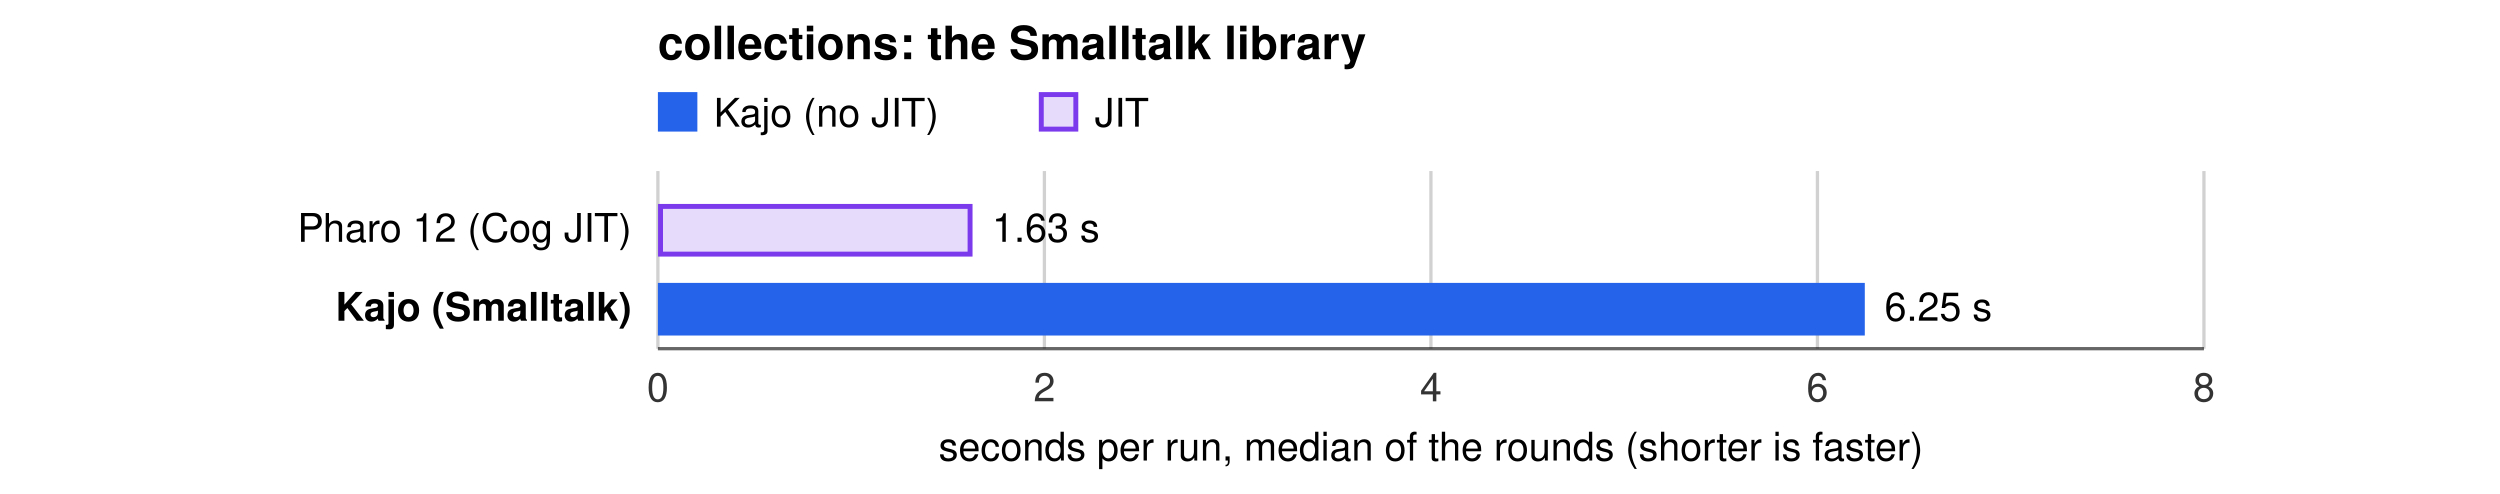
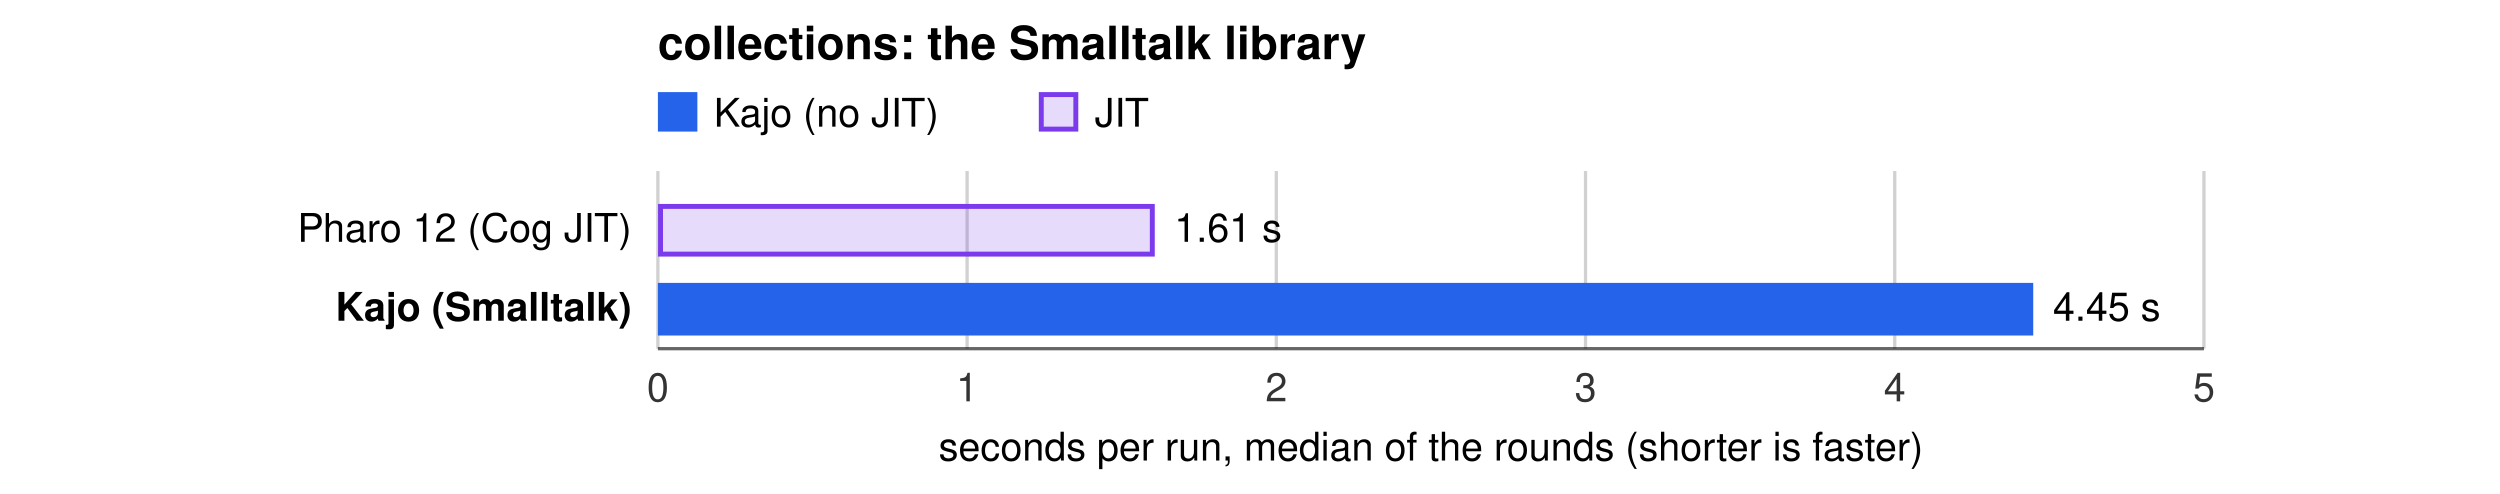
<svg xmlns="http://www.w3.org/2000/svg" width="760" height="150" viewBox="0 0 760 150" font-family="-apple-system, BlinkMacSystemFont, 'Segoe UI', Helvetica, Arial, sans-serif" font-size="12" role="img" aria-label="collections: the Smalltalk library">
  <g fill="currentColor">
    <text x="200" y="18" font-size="14" font-weight="600">collections: the Smalltalk library</text>
  </g>
  <rect x="200" y="28" width="12" height="12" fill="#2563eb" />
  <text x="217" y="38.5" fill="currentColor">Kajo (no JIT)</text>
  <rect x="316.55" y="28.75" width="10.5" height="10.5" fill="#7c3aed" fill-opacity="0.18" stroke="#7c3aed" stroke-width="1.5" />
  <text x="332.8" y="38.5" fill="currentColor">JIT</text>
  <g stroke="currentColor" stroke-opacity="0.18">
    <line x1="200.0" y1="52" x2="200.0" y2="106" />
-     <line x1="317.5" y1="52" x2="317.5" y2="106" />
-     <line x1="435.0" y1="52" x2="435.0" y2="106" />
-     <line x1="552.5" y1="52" x2="552.5" y2="106" />
+     <line x1="294.0" y1="52" x2="294.0" y2="106" />
+     <line x1="388.0" y1="52" x2="388.0" y2="106" />
+     <line x1="482.0" y1="52" x2="482.0" y2="106" />
+     <line x1="576.0" y1="52" x2="576.0" y2="106" />
    <line x1="670.0" y1="52" x2="670.0" y2="106" />
  </g>
  <line x1="200" y1="106" x2="670" y2="106" stroke="currentColor" stroke-opacity="0.6" />
  <g fill="currentColor" fill-opacity="0.8" text-anchor="middle">
    <text x="200.0" y="122">0</text>
-     <text x="317.5" y="122">2</text>
-     <text x="435.0" y="122">4</text>
-     <text x="552.5" y="122">6</text>
-     <text x="670.0" y="122">8</text>
+     <text x="294.0" y="122">1</text>
+     <text x="388.0" y="122">2</text>
+     <text x="482.0" y="122">3</text>
+     <text x="576.0" y="122">4</text>
+     <text x="670.0" y="122">5</text>
  </g>
  <text x="435.0" y="140" fill="currentColor" text-anchor="middle">seconds per run, median of the rounds (shorter is faster)</text>
  <text x="192" y="73.5" fill="currentColor" text-anchor="end">Pharo 12 (Cog JIT)</text>
-   <rect x="200.8" y="62.75" width="94.1" height="14.5" fill="#7c3aed" fill-opacity="0.18" stroke="#7c3aed" stroke-width="1.5" />
-   <text x="301.6" y="73.5" fill="currentColor">1.63 s</text>
+   <rect x="200.8" y="62.75" width="149.5" height="14.5" fill="#7c3aed" fill-opacity="0.18" stroke="#7c3aed" stroke-width="1.5" />
+   <text x="357.0" y="73.5" fill="currentColor">1.61 s</text>
  <text x="192" y="97.5" fill="currentColor" text-anchor="end" font-weight="600">Kajo (Smalltalk)</text>
-   <rect x="200.0" y="86" width="366.9" height="16" fill="#2563eb" />
-   <text x="572.9" y="97.5" fill="currentColor">6.25 s</text>
+   <rect x="200.0" y="86" width="418.1" height="16" fill="#2563eb" />
+   <text x="624.1" y="97.5" fill="currentColor">4.45 s</text>
</svg>
